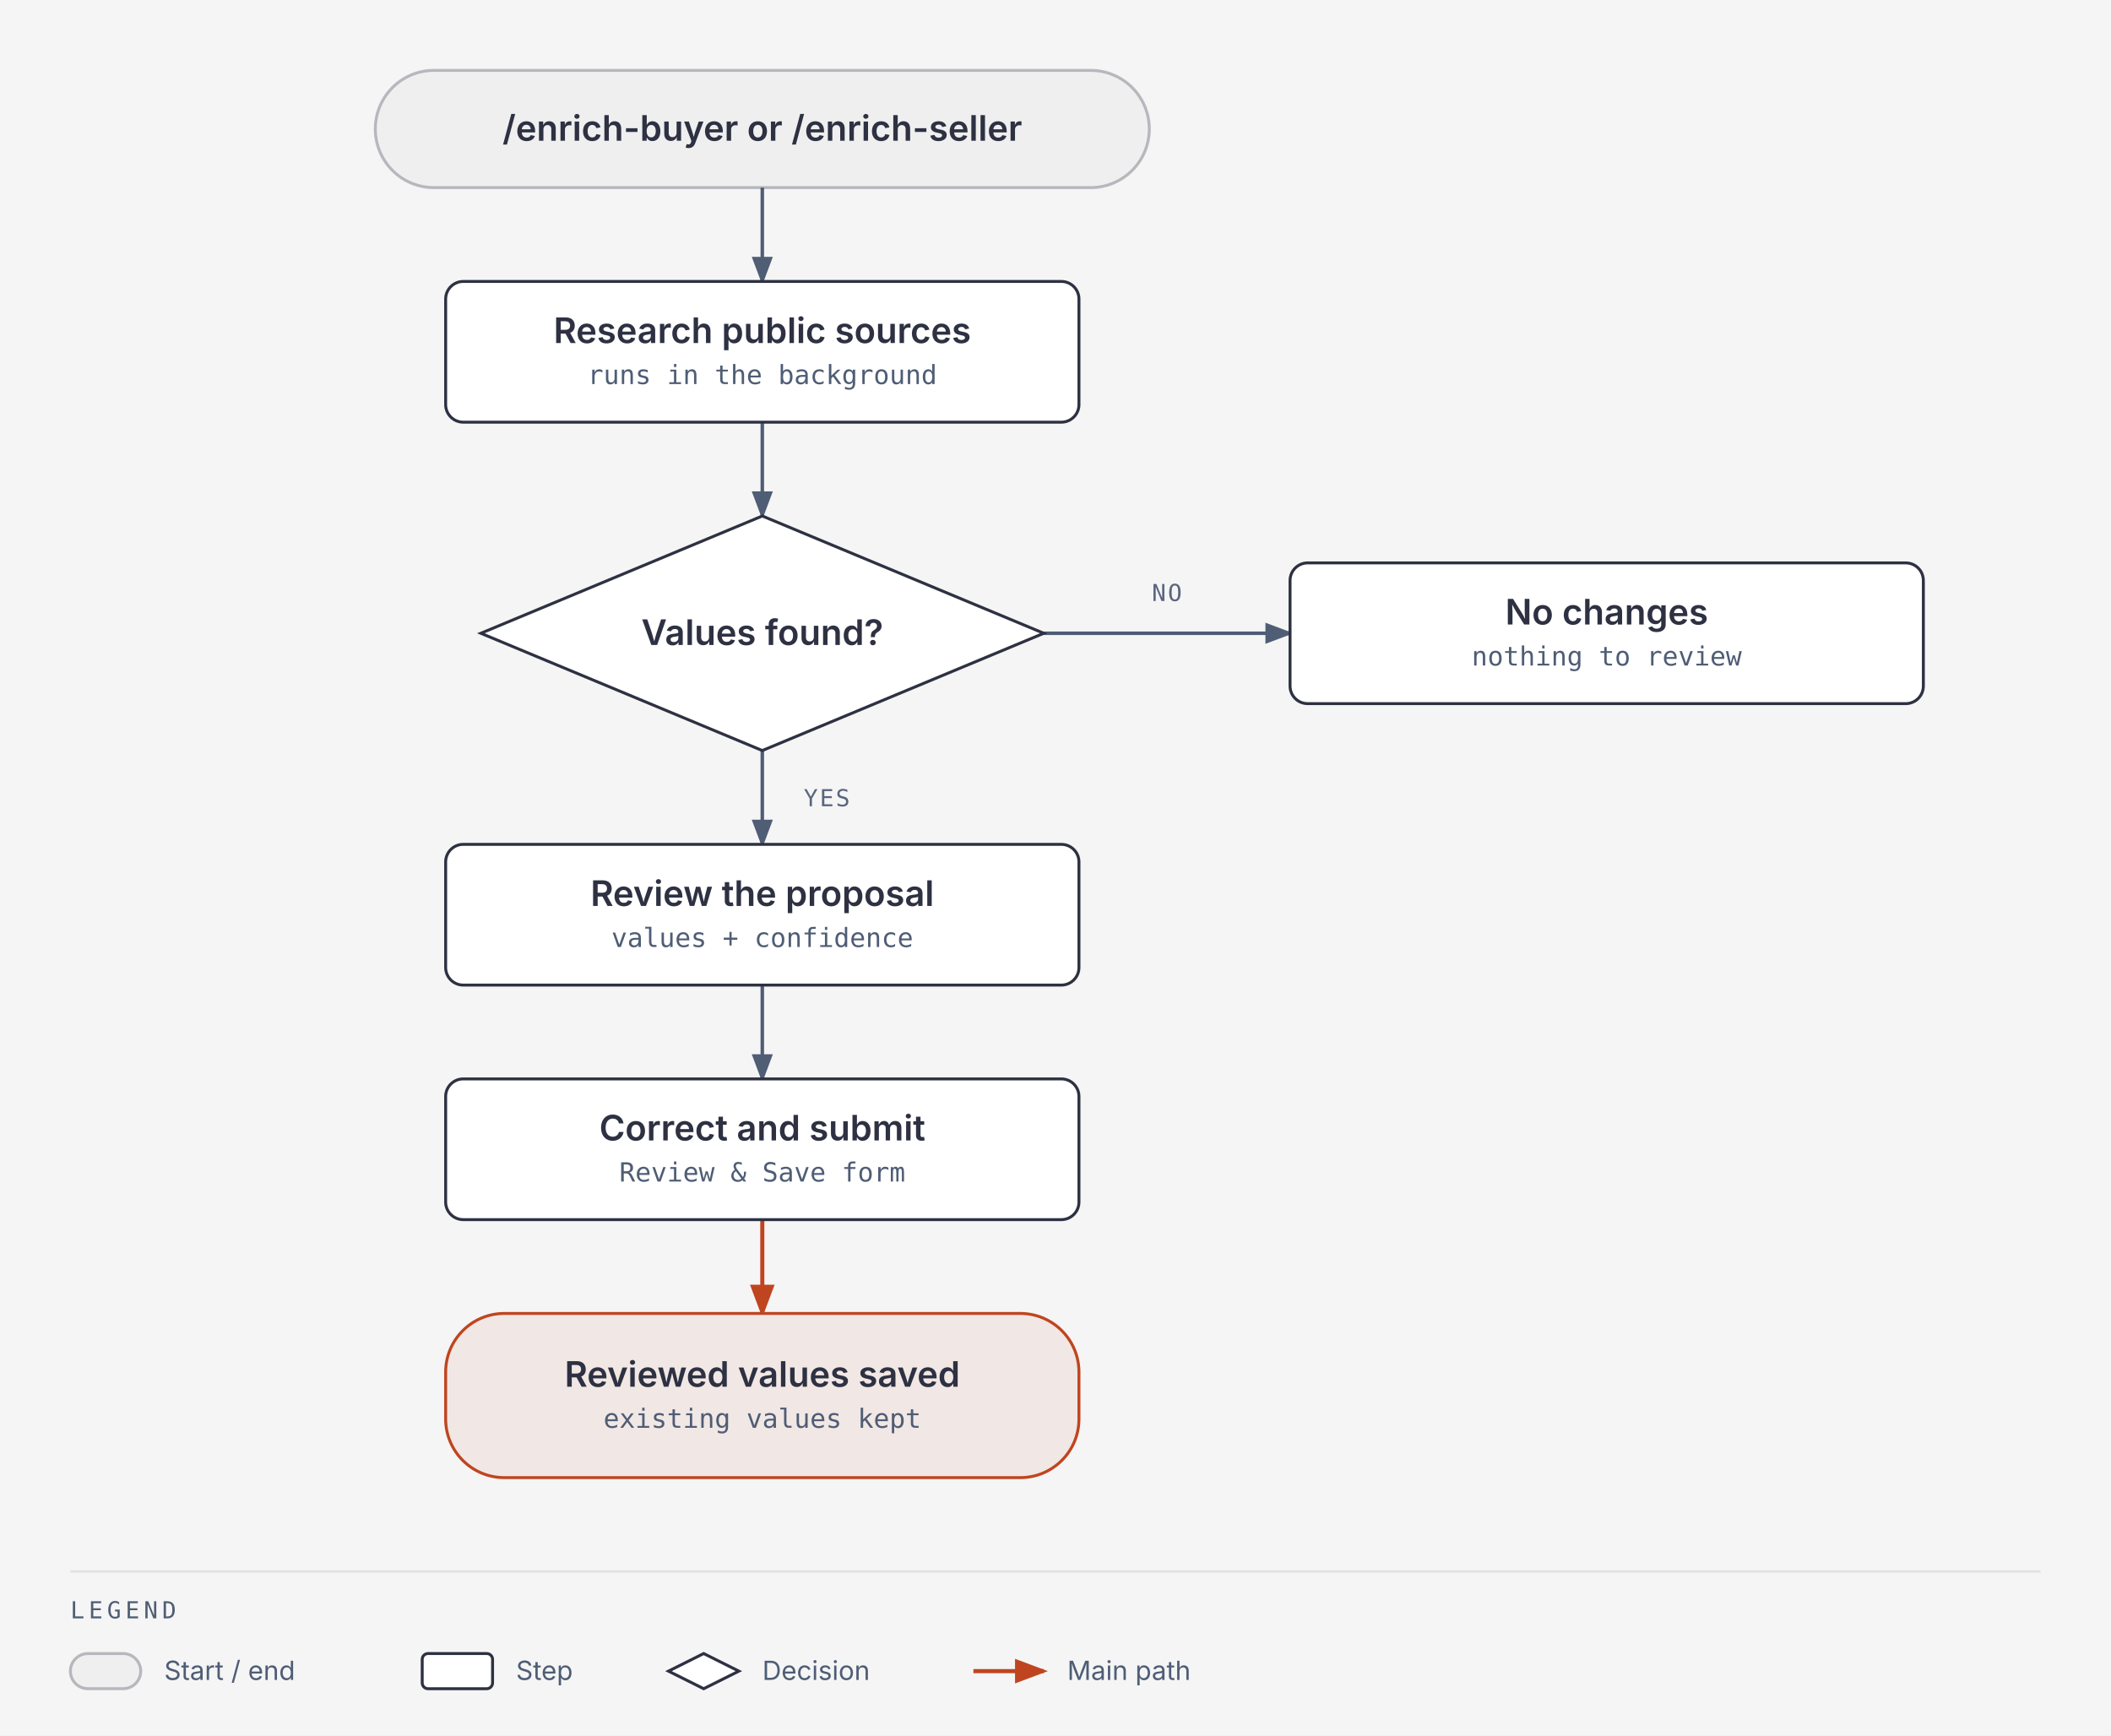
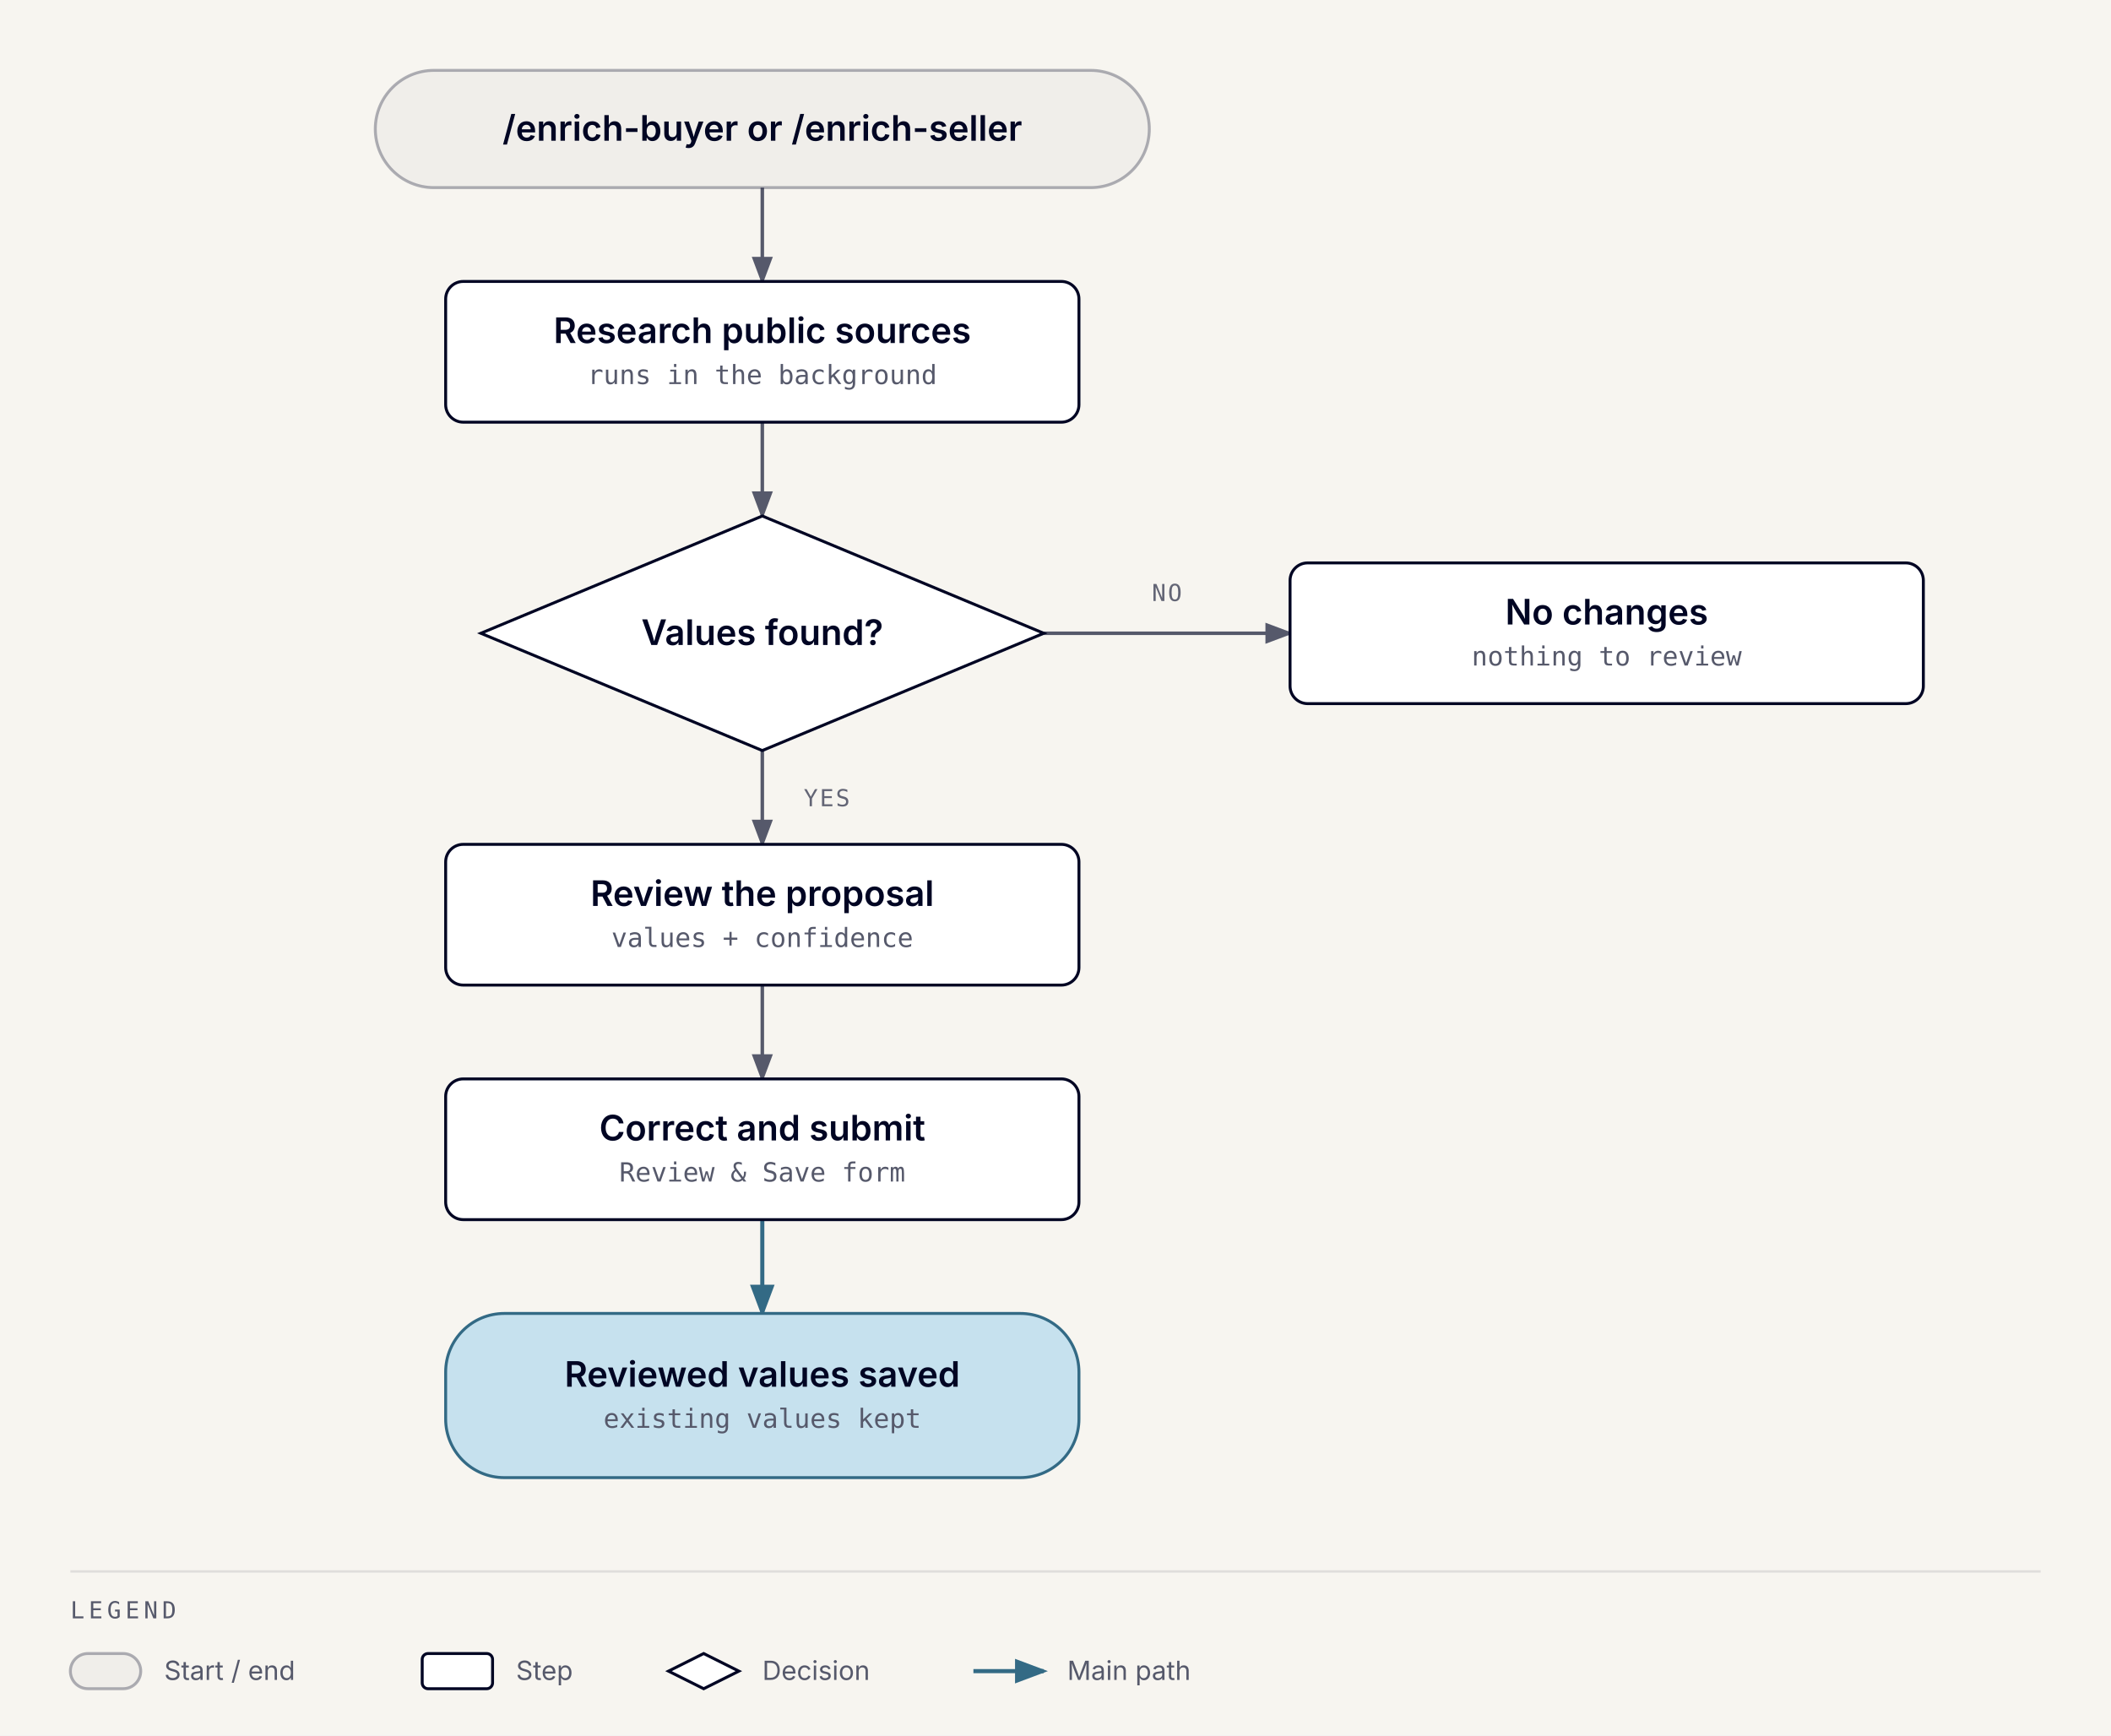
<svg xmlns="http://www.w3.org/2000/svg" viewBox="0 0 720 592" role="img" aria-labelledby="toolkit-enrich-title toolkit-enrich-desc" id="toolkit-enrich-root">
  <defs>
-     <style>#toolkit-enrich-root { font-family: 'Geist', system-ui, -apple-system, 'Segoe UI', sans-serif; color: #2d3142; }
+     <style>#toolkit-enrich-root { font-family: 'Inter', system-ui, -apple-system, 'Segoe UI', sans-serif; color: #000523; }
      #toolkit-enrich-root .diagram-container { width: 100%; overflow-x: auto; }
      #toolkit-enrich-root .diagram-container { overflow-x: visible; }</style>
    <marker id="toolkit-enrich-arrow" markerWidth="8" markerHeight="6" refX="7" refY="3" orient="auto">
-       <polygon points="0 0, 8 3, 0 6" fill="#4f5d75" />
+       <polygon points="0 0, 8 3, 0 6" fill="#56596b" />
    </marker>
    <marker id="toolkit-enrich-arrow-accent" markerWidth="8" markerHeight="6" refX="7" refY="3" orient="auto">
-       <polygon points="0 0, 8 3, 0 6" fill="#bf4520" />
+       <polygon points="0 0, 8 3, 0 6" fill="#336a85" />
    </marker>
    <marker id="toolkit-enrich-arrow-link" markerWidth="8" markerHeight="6" refX="7" refY="3" orient="auto">
-       <polygon points="0 0, 8 3, 0 6" fill="#2e5aa8" />
+       <polygon points="0 0, 8 3, 0 6" fill="#336a85" />
    </marker>
  </defs>
-   <rect width="100%" height="100%" fill="#f5f5f5" />
-   <line x1="260" y1="64" x2="260" y2="96" stroke="#4f5d75" stroke-width="1.2" marker-end="url(#toolkit-enrich-arrow)" />
-   <line x1="260" y1="144" x2="260" y2="176" stroke="#4f5d75" stroke-width="1.2" marker-end="url(#toolkit-enrich-arrow)" />
-   <line x1="356" y1="216" x2="440" y2="216" stroke="#4f5d75" stroke-width="1.2" marker-end="url(#toolkit-enrich-arrow)" />
-   <line x1="260" y1="256" x2="260" y2="288" stroke="#4f5d75" stroke-width="1.2" marker-end="url(#toolkit-enrich-arrow)" />
-   <line x1="260" y1="336" x2="260" y2="368" stroke="#4f5d75" stroke-width="1.2" marker-end="url(#toolkit-enrich-arrow)" />
-   <line x1="260" y1="416" x2="260" y2="448" stroke="#bf4520" stroke-width="1.4" marker-end="url(#toolkit-enrich-arrow-accent)" />
-   <rect x="386" y="196" width="24" height="12" rx="2" fill="#f5f5f5" />
-   <text x="398" y="205" fill="#5a6580" font-size="8" font-family="'Geist Mono', ui-monospace, Menlo, monospace" text-anchor="middle" letter-spacing="0.08em">NO</text>
-   <rect x="268" y="266" width="28" height="12" rx="2" fill="#f5f5f5" />
-   <text x="282" y="275" fill="#5a6580" font-size="8" font-family="'Geist Mono', ui-monospace, Menlo, monospace" text-anchor="middle" letter-spacing="0.08em">YES</text>
-   <rect x="128" y="24" width="264" height="40" rx="20" fill="#f5f5f5" />
-   <rect x="128" y="24" width="264" height="40" rx="20" fill="#2d3142" fill-opacity="0.03" stroke="#2d3142" stroke-opacity="0.30" stroke-width="1" />
-   <text x="260" y="48" fill="#2d3142" font-size="12" font-weight="600" font-family="'Geist', system-ui, -apple-system, 'Segoe UI', sans-serif" text-anchor="middle">/enrich-buyer or /enrich-seller</text>
-   <rect x="152" y="96" width="216" height="48" rx="6" fill="#ffffff" stroke="#2d3142" stroke-width="1" />
-   <text x="260" y="117" fill="#2d3142" font-size="12" font-weight="600" font-family="'Geist', system-ui, -apple-system, 'Segoe UI', sans-serif" text-anchor="middle">Research public sources</text>
-   <text x="260" y="131" fill="#4f5d75" font-size="9" font-family="'Geist Mono', ui-monospace, Menlo, monospace" text-anchor="middle">runs in the background</text>
-   <polygon points="260,176 356,216 260,256 164,216" fill="#ffffff" stroke="#2d3142" stroke-width="1" />
-   <text x="260" y="220" fill="#2d3142" font-size="12" font-weight="600" font-family="'Geist', system-ui, -apple-system, 'Segoe UI', sans-serif" text-anchor="middle">Values found?</text>
-   <rect x="440" y="192" width="216" height="48" rx="6" fill="#ffffff" stroke="#2d3142" stroke-width="1" />
-   <text x="548" y="213" fill="#2d3142" font-size="12" font-weight="600" font-family="'Geist', system-ui, -apple-system, 'Segoe UI', sans-serif" text-anchor="middle">No changes</text>
-   <text x="548" y="227" fill="#4f5d75" font-size="9" font-family="'Geist Mono', ui-monospace, Menlo, monospace" text-anchor="middle">nothing to review</text>
-   <rect x="152" y="288" width="216" height="48" rx="6" fill="#ffffff" stroke="#2d3142" stroke-width="1" />
-   <text x="260" y="309" fill="#2d3142" font-size="12" font-weight="600" font-family="'Geist', system-ui, -apple-system, 'Segoe UI', sans-serif" text-anchor="middle">Review the proposal</text>
-   <text x="260" y="323" fill="#4f5d75" font-size="9" font-family="'Geist Mono', ui-monospace, Menlo, monospace" text-anchor="middle">values + confidence</text>
-   <rect x="152" y="368" width="216" height="48" rx="6" fill="#ffffff" stroke="#2d3142" stroke-width="1" />
-   <text x="260" y="389" fill="#2d3142" font-size="12" font-weight="600" font-family="'Geist', system-ui, -apple-system, 'Segoe UI', sans-serif" text-anchor="middle">Correct and submit</text>
-   <text x="260" y="403" fill="#4f5d75" font-size="9" font-family="'Geist Mono', ui-monospace, Menlo, monospace" text-anchor="middle">Review &amp; Save form</text>
-   <rect x="152" y="448" width="216" height="56" rx="20" fill="#f5f5f5" />
-   <rect x="152" y="448" width="216" height="56" rx="20" fill="#bf4520" fill-opacity="0.08" stroke="#bf4520" stroke-width="1" />
-   <text x="260" y="473" fill="#2d3142" font-size="12" font-weight="600" font-family="'Geist', system-ui, -apple-system, 'Segoe UI', sans-serif" text-anchor="middle">Reviewed values saved</text>
-   <text x="260" y="487" fill="#4f5d75" font-size="9" font-family="'Geist Mono', ui-monospace, Menlo, monospace" text-anchor="middle">existing values kept</text>
-   <line x1="24" y1="536" x2="696" y2="536" stroke="#2d3142" stroke-opacity="0.10" stroke-width="0.8" />
-   <text x="24" y="552" fill="#4f5d75" font-size="8" font-family="'Geist Mono', ui-monospace, Menlo, monospace" letter-spacing="0.18em">LEGEND</text>
-   <rect x="24" y="564" width="24" height="12" rx="6" fill="#2d3142" fill-opacity="0.03" stroke="#2d3142" stroke-opacity="0.30" stroke-width="1" />
-   <text x="56" y="573" fill="#4f5d75" font-size="9" font-family="'Geist', system-ui, -apple-system, 'Segoe UI', sans-serif">Start / end</text>
-   <rect x="144" y="564" width="24" height="12" rx="2" fill="#ffffff" stroke="#2d3142" stroke-width="1" />
-   <text x="176" y="573" fill="#4f5d75" font-size="9" font-family="'Geist', system-ui, -apple-system, 'Segoe UI', sans-serif">Step</text>
-   <polygon points="228,570 240,564 252,570 240,576" fill="#ffffff" stroke="#2d3142" stroke-width="1" />
-   <text x="260" y="573" fill="#4f5d75" font-size="9" font-family="'Geist', system-ui, -apple-system, 'Segoe UI', sans-serif">Decision</text>
-   <line x1="332" y1="570" x2="356" y2="570" stroke="#bf4520" stroke-width="1.4" marker-end="url(#toolkit-enrich-arrow-accent)" />
-   <text x="364" y="573" fill="#4f5d75" font-size="9" font-family="'Geist', system-ui, -apple-system, 'Segoe UI', sans-serif">Main path</text>
+   <rect width="100%" height="100%" fill="#f7f5f0" />
+   <line x1="260" y1="64" x2="260" y2="96" stroke="#56596b" stroke-width="1.2" marker-end="url(#toolkit-enrich-arrow)" />
+   <line x1="260" y1="144" x2="260" y2="176" stroke="#56596b" stroke-width="1.2" marker-end="url(#toolkit-enrich-arrow)" />
+   <line x1="356" y1="216" x2="440" y2="216" stroke="#56596b" stroke-width="1.2" marker-end="url(#toolkit-enrich-arrow)" />
+   <line x1="260" y1="256" x2="260" y2="288" stroke="#56596b" stroke-width="1.2" marker-end="url(#toolkit-enrich-arrow)" />
+   <line x1="260" y1="336" x2="260" y2="368" stroke="#56596b" stroke-width="1.2" marker-end="url(#toolkit-enrich-arrow)" />
+   <line x1="260" y1="416" x2="260" y2="448" stroke="#336a85" stroke-width="1.4" marker-end="url(#toolkit-enrich-arrow-accent)" />
+   <rect x="386" y="196" width="24" height="12" rx="2" fill="#f7f5f0" />
+   <text x="398" y="205" fill="#636575" font-size="8" font-family="'Geist Mono', ui-monospace, Menlo, monospace" text-anchor="middle" letter-spacing="0.08em">NO</text>
+   <rect x="268" y="266" width="28" height="12" rx="2" fill="#f7f5f0" />
+   <text x="282" y="275" fill="#636575" font-size="8" font-family="'Geist Mono', ui-monospace, Menlo, monospace" text-anchor="middle" letter-spacing="0.08em">YES</text>
+   <rect x="128" y="24" width="264" height="40" rx="20" fill="#f7f5f0" />
+   <rect x="128" y="24" width="264" height="40" rx="20" fill="#000523" fill-opacity="0.03" stroke="#000523" stroke-opacity="0.30" stroke-width="1" />
+   <text x="260" y="48" fill="#000523" font-size="12" font-weight="600" font-family="'Inter', system-ui, -apple-system, 'Segoe UI', sans-serif" text-anchor="middle">/enrich-buyer or /enrich-seller</text>
+   <rect x="152" y="96" width="216" height="48" rx="6" fill="#ffffff" stroke="#000523" stroke-width="1" />
+   <text x="260" y="117" fill="#000523" font-size="12" font-weight="600" font-family="'Inter', system-ui, -apple-system, 'Segoe UI', sans-serif" text-anchor="middle">Research public sources</text>
+   <text x="260" y="131" fill="#56596b" font-size="9" font-family="'Geist Mono', ui-monospace, Menlo, monospace" text-anchor="middle">runs in the background</text>
+   <polygon points="260,176 356,216 260,256 164,216" fill="#ffffff" stroke="#000523" stroke-width="1" />
+   <text x="260" y="220" fill="#000523" font-size="12" font-weight="600" font-family="'Inter', system-ui, -apple-system, 'Segoe UI', sans-serif" text-anchor="middle">Values found?</text>
+   <rect x="440" y="192" width="216" height="48" rx="6" fill="#ffffff" stroke="#000523" stroke-width="1" />
+   <text x="548" y="213" fill="#000523" font-size="12" font-weight="600" font-family="'Inter', system-ui, -apple-system, 'Segoe UI', sans-serif" text-anchor="middle">No changes</text>
+   <text x="548" y="227" fill="#56596b" font-size="9" font-family="'Geist Mono', ui-monospace, Menlo, monospace" text-anchor="middle">nothing to review</text>
+   <rect x="152" y="288" width="216" height="48" rx="6" fill="#ffffff" stroke="#000523" stroke-width="1" />
+   <text x="260" y="309" fill="#000523" font-size="12" font-weight="600" font-family="'Inter', system-ui, -apple-system, 'Segoe UI', sans-serif" text-anchor="middle">Review the proposal</text>
+   <text x="260" y="323" fill="#56596b" font-size="9" font-family="'Geist Mono', ui-monospace, Menlo, monospace" text-anchor="middle">values + confidence</text>
+   <rect x="152" y="368" width="216" height="48" rx="6" fill="#ffffff" stroke="#000523" stroke-width="1" />
+   <text x="260" y="389" fill="#000523" font-size="12" font-weight="600" font-family="'Inter', system-ui, -apple-system, 'Segoe UI', sans-serif" text-anchor="middle">Correct and submit</text>
+   <text x="260" y="403" fill="#56596b" font-size="9" font-family="'Geist Mono', ui-monospace, Menlo, monospace" text-anchor="middle">Review &amp; Save form</text>
+   <rect x="152" y="448" width="216" height="56" rx="20" fill="#f7f5f0" />
+   <rect x="152" y="448" width="216" height="56" rx="20" fill="#c6e1ee" stroke="#336a85" stroke-width="1" />
+   <text x="260" y="473" fill="#000523" font-size="12" font-weight="600" font-family="'Inter', system-ui, -apple-system, 'Segoe UI', sans-serif" text-anchor="middle">Reviewed values saved</text>
+   <text x="260" y="487" fill="#56596b" font-size="9" font-family="'Geist Mono', ui-monospace, Menlo, monospace" text-anchor="middle">existing values kept</text>
+   <line x1="24" y1="536" x2="696" y2="536" stroke="#000523" stroke-opacity="0.10" stroke-width="0.8" />
+   <text x="24" y="552" fill="#56596b" font-size="8" font-family="'Geist Mono', ui-monospace, Menlo, monospace" letter-spacing="0.18em">LEGEND</text>
+   <rect x="24" y="564" width="24" height="12" rx="6" fill="#000523" fill-opacity="0.03" stroke="#000523" stroke-opacity="0.30" stroke-width="1" />
+   <text x="56" y="573" fill="#56596b" font-size="9" font-family="'Inter', system-ui, -apple-system, 'Segoe UI', sans-serif">Start / end</text>
+   <rect x="144" y="564" width="24" height="12" rx="2" fill="#ffffff" stroke="#000523" stroke-width="1" />
+   <text x="176" y="573" fill="#56596b" font-size="9" font-family="'Inter', system-ui, -apple-system, 'Segoe UI', sans-serif">Step</text>
+   <polygon points="228,570 240,564 252,570 240,576" fill="#ffffff" stroke="#000523" stroke-width="1" />
+   <text x="260" y="573" fill="#56596b" font-size="9" font-family="'Inter', system-ui, -apple-system, 'Segoe UI', sans-serif">Decision</text>
+   <line x1="332" y1="570" x2="356" y2="570" stroke="#336a85" stroke-width="1.4" marker-end="url(#toolkit-enrich-arrow-accent)" />
+   <text x="364" y="573" fill="#56596b" font-size="9" font-family="'Inter', system-ui, -apple-system, 'Segoe UI', sans-serif">Main path</text>
</svg>
